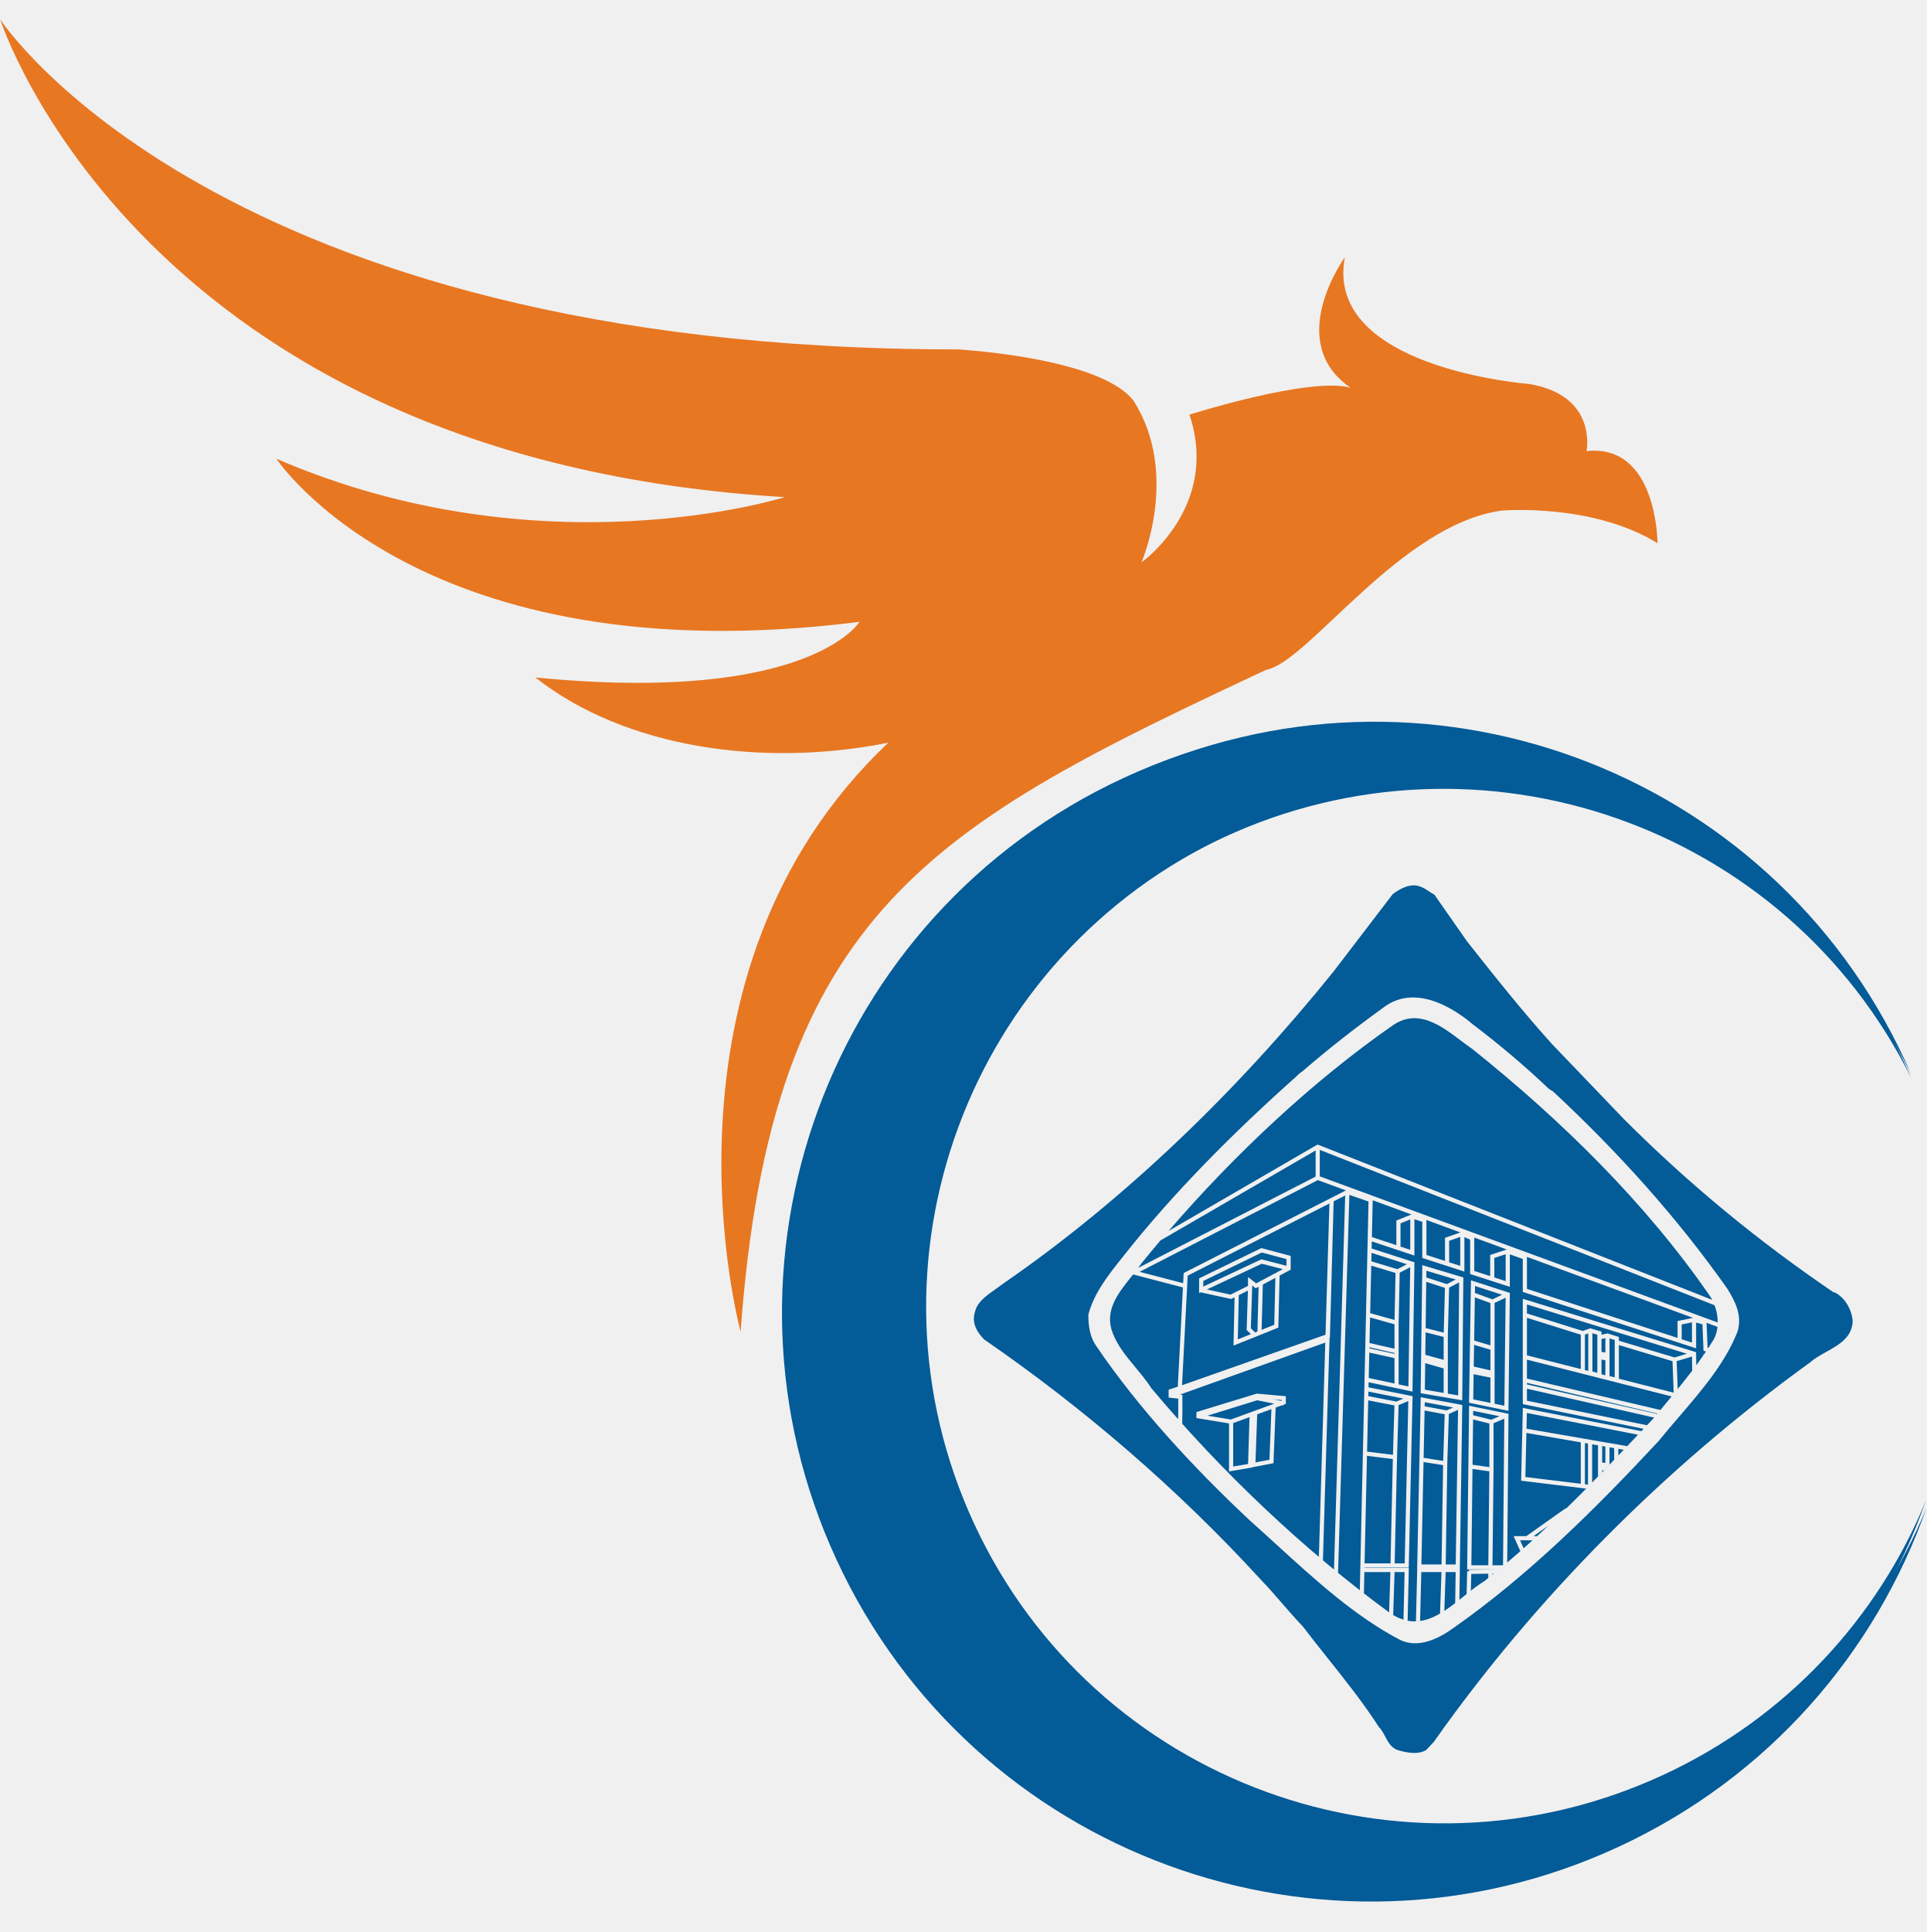
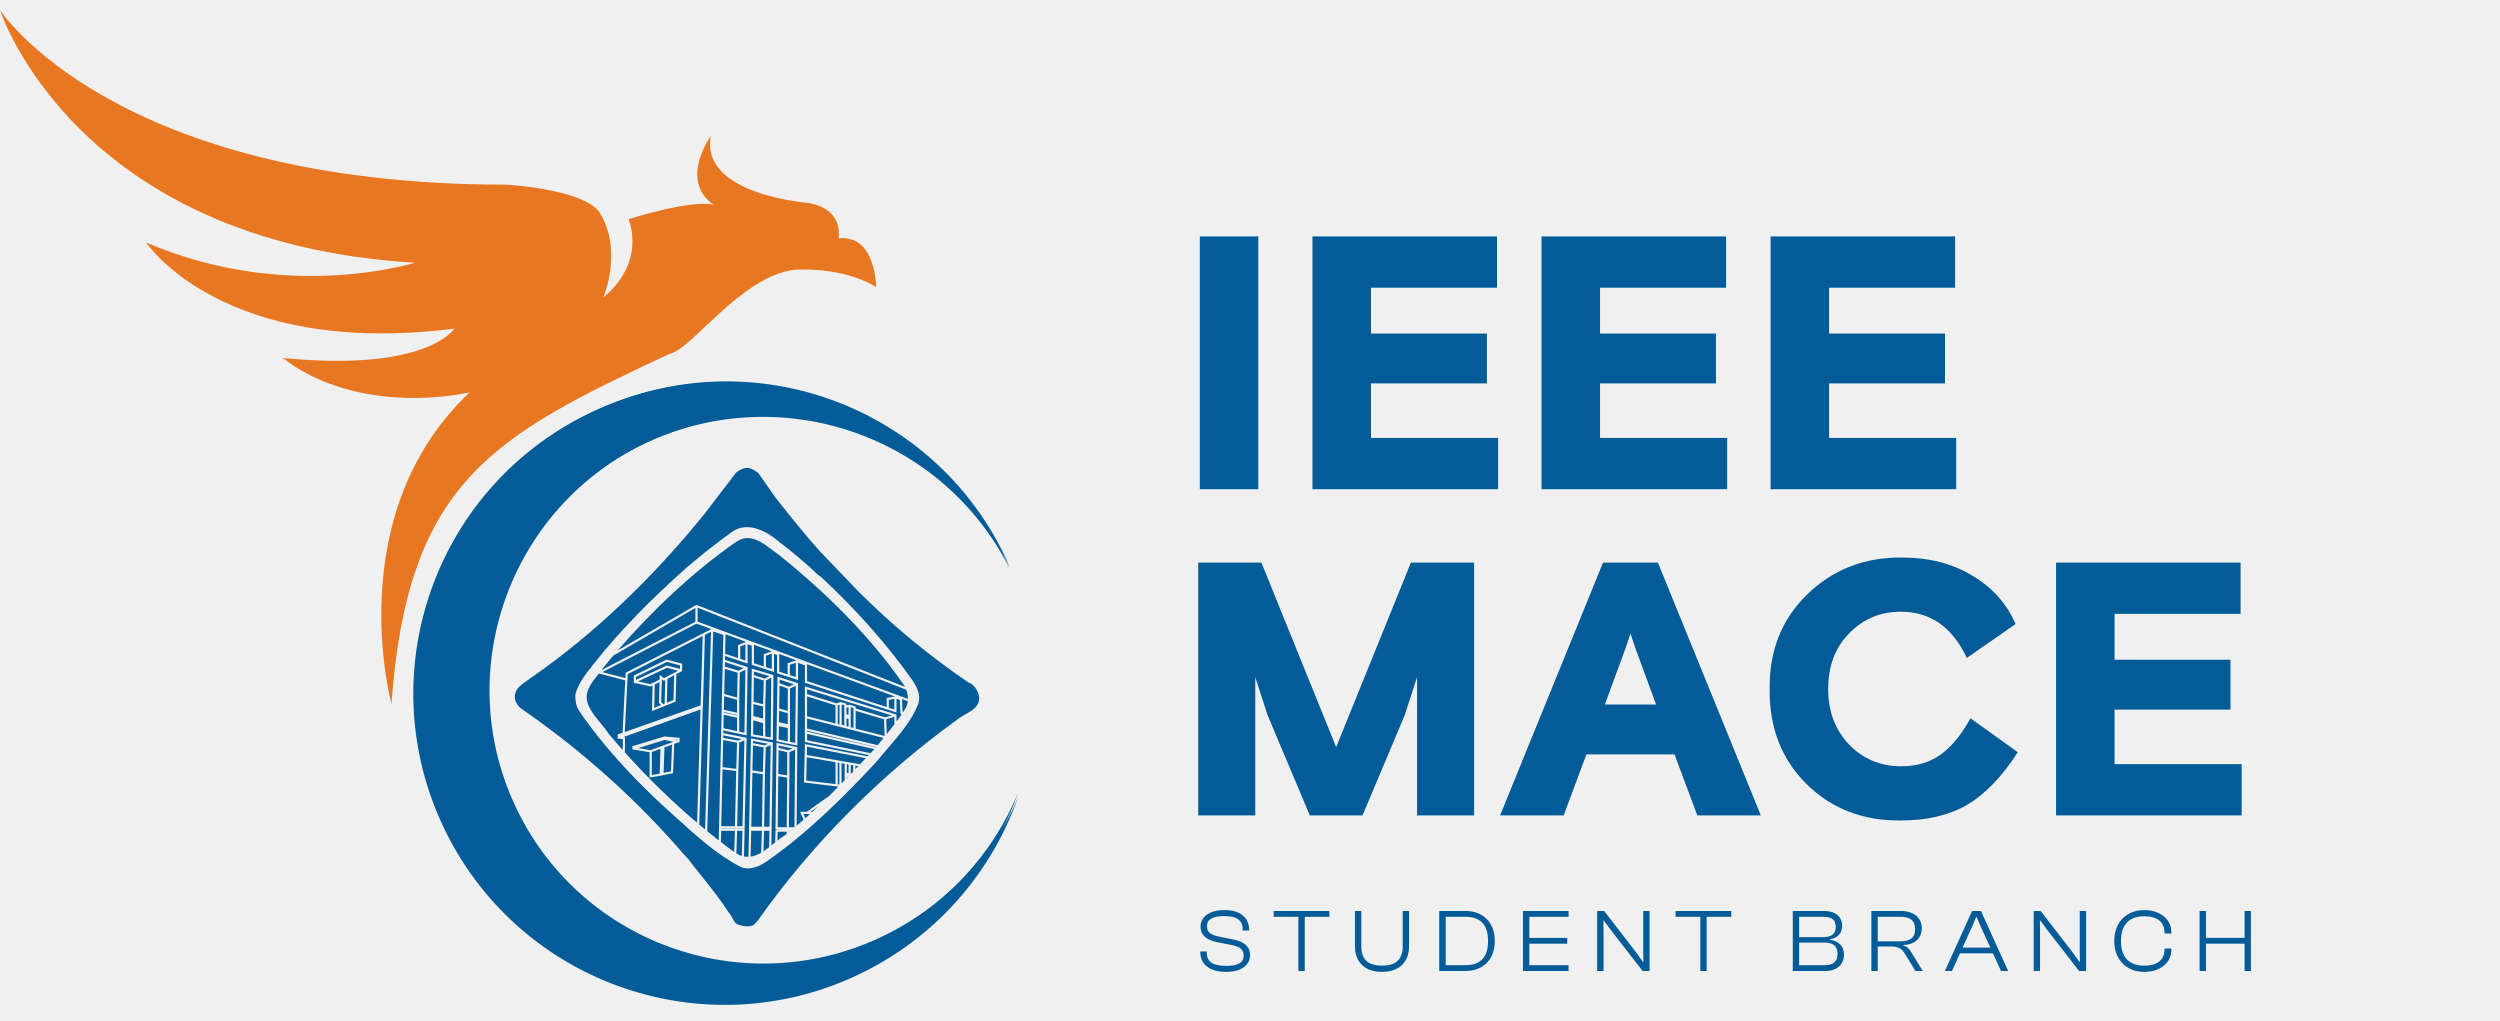
- <svg xmlns="http://www.w3.org/2000/svg" width="13348" height="13383" viewBox="0 0 13348 13383" fill="none">
+ <svg xmlns="http://www.w3.org/2000/svg" width="32770" height="13383" viewBox="0 0 32770 13383" fill="none">
  <g clip-path="url(#clip0_192_26)">
    <path fill-rule="evenodd" clip-rule="evenodd" d="M11253.4 7754.52L10752.4 7231.84C10550.5 7008.35 10352.3 6759.63 10164.8 6521.72L9937.73 6197.29C9926.2 6191.53 9914.09 6183.45 9901.63 6175.15C9882.94 6162.69 9863.48 6149.71 9844.01 6143.22C9779.13 6114.39 9707.03 6150.43 9649.36 6193.69L9238.43 6730.79C8578.77 7549.05 7796.55 8309.64 6942.24 8897.2C6927.25 8909.04 6910.71 8920.7 6893.82 8932.6C6833.54 8975.09 6768.87 9020.67 6754.79 9088.25C6729.56 9167.55 6772.82 9232.44 6819.68 9279.3C7504.57 9751.51 8157.02 10310.2 8737.37 10944.7C8790.23 10999.3 8837.56 11054 8884.48 11108.2L8884.49 11108.2C8930.37 11161.3 8975.85 11213.8 9025.75 11265.5C9080.79 11338.1 9139.26 11411.5 9198.43 11485.7C9321.38 11640 9447.39 11798.1 9552.03 11961.2C9571.3 11980.5 9584.26 12005 9597.14 12029.3C9617.99 12068.8 9638.61 12107.8 9685.41 12123.4C9746.69 12141.4 9822.38 12155.8 9880.06 12123.4L9934.13 12065.7C10640.6 11063.6 11538.2 10162.4 12540.3 9437.91C12571.8 9409.78 12612.1 9387.27 12652.7 9364.57C12742.2 9314.55 12833.4 9263.6 12835.9 9149.53C12828.7 9070.23 12785.4 8994.53 12716.9 8954.88L12702.5 8951.27C12187.1 8601.62 11704 8205.1 11253.4 7754.52ZM8978.67 7459.17C8989.49 7448.36 9007.51 7430.34 9025.53 7419.52C9209.37 7260.92 9389.61 7120.34 9584.26 6979.75C9786.12 6824.75 10038.5 6954.52 10207.9 7098.71C10384.5 7232.08 10568.3 7387.08 10730.6 7542.08L10759.4 7560.1C11210 7978.25 11624.5 8439.65 11967 8926.28C12021 9012.79 12071.5 9110.12 12039.1 9221.86C11952.9 9441.52 11793.7 9626.86 11632.8 9814.28L11632.8 9814.3C11585.1 9869.85 11537.3 9925.59 11491.1 9982.45C11051.4 10454.7 10590 10912.5 10070.9 11276.5C9966.36 11352.2 9825.77 11420.7 9699.61 11359.4C9388.83 11196.7 9114.5 10946.4 8842.7 10698.4C8783.49 10644.4 8724.39 10590.5 8665.06 10537.6C8279.36 10177.1 7890.06 9758.96 7594.47 9322.79C7551.22 9261.52 7540.4 9185.82 7540.4 9106.51C7580.05 8955.12 7680.98 8828.95 7781.92 8702.79C8127.97 8263.02 8549.71 7841.27 8978.67 7459.17Z" fill="#035B98" style="fill:#035B98;fill:color(display-p3 0.012 0.357 0.596);fill-opacity:1;" />
    <path d="M9481.56 8322.84L9475.82 8578.98L9474.04 8658.61L9472.04 8747.5L9463.99 9106.74L9459.34 9314.14L9458.51 9351.18L9453.91 9556.73L9452.45 9621.54L9451.08 9682.65L9442.45 10067.8L9425.06 10843.7L9424.35 10875.2L9421.21 11015.5C9430.65 11022.8 9440.09 11030.2 9449.54 11037.5L9452.85 10889.9H9633.17L9624.17 11168.8C9627.88 11171.5 9631.59 11174.2 9635.31 11176.9C9641.04 11180.7 9646.74 11184.2 9652.4 11187.5L9662 10889.9H9731.45L9723.76 11219.3C9733.41 11222.3 9742.96 11224.6 9752.42 11226.5L9760.6 10875.9L9760.94 10861.1H9453.5L9453.56 10858.4H9760.29L9760.6 10844.4L9786.53 9683.29L9786.79 9671.21L9774.95 9668.84L9481.54 9610.1L9482.33 9574.77L9672.82 9615.41L9769.11 9635.95L9786.27 9639.61L9786.53 9622.08L9799.49 8754.58L9799.65 8743.92L9789.5 8740.65L9503.09 8648.51L9504.2 8599.14L9780.53 8691.12L9799.49 8697.44V8445.6L9854 8463.77V8713.86L9863.97 8717.09L10021.4 8768.07L10126.9 8802.27L10145.8 8808.37V8569.76L10185.5 8586.92V8824.97L10195.4 8828.19L10334.3 8873.1L10441.7 8907.82L10460.6 8913.91V8688.68L10550.3 8720.92V8949.02L10560.2 8952.26L11632.4 9301.18L11732.4 9333.72L11751.3 9339.86V9161.29L11795.1 9173.65L11802.1 9346.53L11802.5 9356.5L11812 9359.63L11819.5 9362.12C11815 9368.92 11810.3 9375.69 11805.7 9382.45L11801.8 9381.11L11801.9 9387.89C11785.8 9411.12 11769.2 9434.18 11752.3 9457.07L11751.3 9377.24L11751.1 9366.74L11741.1 9363.65L10568.9 9002.56L10550.3 8996.81V9726.21L10561.8 9728.57L11387.6 9897.43C11395.4 9889.2 11403.2 9880.98 11410.9 9872.77L10579.1 9702.69V9619.53L11460.9 9819.54C11461.4 9818.97 11461.9 9818.39 11462.4 9817.81C11461.3 9819.09 11460.3 9820.36 11459.2 9821.63L11435.8 9846.43C11075.2 10228.3 10697 10628.8 10287.7 10949.9C10238 10980.4 10189.4 11019.3 10140.6 11058.4C9987.41 11181.1 9832.06 11305.5 9635.27 11177C9036.89 10740.8 8463.75 10196.5 7977.11 9616.16C7944.97 9565.85 7906.33 9519.34 7867.69 9472.83C7806.68 9399.38 7745.68 9325.96 7710.37 9237.67C7647.91 9081.52 7744.21 8961.15 7837.24 8844.86C7841.8 8839.16 7846.35 8833.47 7850.88 8827.78C7850.8 8827.89 7850.71 8827.99 7850.63 8828.1L7851.89 8828.43L8195.66 8918.05L8160.15 9605.65L8106.64 9622.96L8096.66 9626.19V9681.05L8109.48 9682.48L8163.33 9688.46V9775.46L8162.48 9830.69C8171.89 9841.28 8181.34 9851.85 8190.81 9862.41L8192.14 9775.78L8192.14 9775.67V9662.66L8179.33 9661.24L8174.59 9660.71L9181.92 9299.97L9137.55 10784.7C9146.91 10792.6 9156.29 10800.5 9165.67 10808.4L9211.36 9279.71L9211.76 9266.32L9214.05 9265.51L9214.32 9255.6L9240.01 8321.61L9319.97 8280.96L9242.38 10872.2C9251.75 10879.9 9261.13 10887.6 9270.52 10895.3L9348.91 8277.1L9481.56 8322.84ZM9842.89 9695.63L9841.7 9753.04L9834.25 10110.4L9818.82 10851.1L9818.51 10865.9H9819.05L9818.82 10875.2L9810.06 11231C9819.78 11230.7 9829.41 11229.9 9838.95 11228.6L9847.29 10889.9H9987.01L9976.99 11177.1C9987.02 11171.2 9996.99 11165.1 10006.9 11158.6L10015.9 10889.9H10085.3L10081.9 11104.8C10091.7 11097.3 10101.4 11089.6 10111.1 11081.9L10114.3 10875.7L10114.5 10861.1H10114.2L10114.3 10851.7L10131 9744.3L10131.1 9732.13L10119.2 9729.91L9859.93 9681.76L9843.25 9678.67L9842.89 9695.63ZM10178.1 9755.02L10177.4 9814.28L10173.3 10158.7L10165.1 10856.8L10164.9 10871.4H10358.5L10325.6 10871.9L10179.2 10874L10177.4 10874.1L10177.6 10884.7L10165.1 10884.4L10165 10888.1L10161.1 11042C10170.9 11034.2 10180.7 11026.5 10190.5 11018.8L10193.5 10902.7L10311.4 10900.9V10931.2C10321 10923.6 10330.6 10915.9 10340.2 10908.1V10900.5L10349.8 10900.4C10380.9 10875.2 10411.7 10849.7 10442.4 10823.8L10451.3 9805.31L10451.4 9793.45L10439.8 9791.07L10195.4 9741.07L10178.3 9737.58L10178.1 9755.02ZM10318.7 10191.8L10311.5 10842.6H10194.1L10201.9 10175.4L10318.7 10191.8ZM10413.4 10842.6H10340.4L10347.6 10179.4V9859.13L10422.3 9827.12L10413.4 10842.6ZM9998.25 10148.9L9987.55 10837H9847.94L9862.72 10127.5L9998.25 10148.9ZM10085.7 10837H10016.4L10027.3 10137L10038.1 9794.35L10101.8 9766.31L10085.7 10837ZM9650.02 10106.8L9633.96 10829.6H9454.2L9470.9 10084.4L9650.02 10106.8ZM9732.1 10829.6H9662.78L9679.12 10094.5L9689.95 9733.38L9757.21 9704.92L9732.1 10829.6ZM10843.4 10450.8L10574.9 10640.7H10486.9L10496 10661.1L10533.7 10745C10541.2 10738.3 10548.8 10731.7 10556.3 10725L10531.4 10669.6H10618C10628.5 10660 10639 10650.4 10649.5 10640.7H10624.8L10727.7 10568C10769.5 10528.5 10811.1 10488.5 10852.3 10448.1L10847.8 10447.7L10843.4 10450.8ZM10550.3 9769.67L10547 9908.55L10539.2 10243.7L10538.9 10256.8L10551.8 10258.4L10964.8 10308.6L10989.5 10311.6C11003.4 10297.7 11017.2 10283.7 11030.9 10269.6V10004.7L11071.5 10011.8V10228.2C11081.1 10218.3 11090.7 10208.4 11100.3 10198.6V10184.2L11112.9 10185.6C11125.7 10172.3 11138.5 10159 11151.3 10145.8V10025.6L11183.6 10031.2V10112.2C11193.2 10102.1 11202.8 10092.1 11212.4 10082.1V10036.1L11250 10042.6C11258 10034.3 11265.9 10025.9 11273.9 10017.5L11200.4 10004.8L11139.3 9994.25L11088.3 9985.43L11019 9973.43L10969 9964.78L10576.1 9896.8L10578.7 9787.43L11348.8 9938.53C11356.6 9930.27 11364.4 9922.01 11372.2 9913.76L10567.5 9755.86L10550.7 9752.57L10550.3 9769.67ZM11002.1 9999.76V10284.1L10980.9 10281.6V9996.09L11002.1 9999.76ZM10952.1 9991.1V10278L10568.3 10231.3L10575.4 9925.94L10952.1 9991.1ZM8704.98 9654.38L8299.44 9778.45L8289.25 9781.56V9822.98L8301.33 9824.96L8515.16 9860.02V10192.6L8531.98 10189.8L8663.45 10167.5L8675.09 10165.6L8675.14 10164L8685.98 10161.9L8811.9 10137.8L8823.15 10135.7L8823.59 10124.2L8838.03 9750.38L8882.42 9734.16L8891.55 9735.99L8892.66 9730.42L8899.32 9727.98L8908.78 9724.53V9671.65L8895.67 9670.47L8710.49 9653.8L8707.68 9653.55L8704.98 9654.38ZM10318.8 9860.89V10162.7L10202.3 10146.4L10206 9832.83L10318.8 9860.89ZM8647.01 10141.1L8543.98 10158.5V9857.85L8657.1 9816.51L8647.01 10141.1ZM11122.5 10020.6V10133.6L11100.3 10131.1V10016.7L11122.5 10020.6ZM8795.24 10111.7L8698.32 10130.2L8710.29 9797.07L8808.78 9761.07L8795.24 10111.7ZM10009.2 9796.7L9998.96 10119.9L9863.33 10098.5L9870.16 9770.63L10009.2 9796.7ZM9661.05 9735.52L9650.79 10077.8L9471.55 10055.5L9479.51 9700.36L9661.05 9735.52ZM10388.9 9810.08L10332 9834.48L10206.3 9803.21L10206.7 9772.8L10388.9 9810.08ZM8828.16 9723.31L8819.06 9726.63L8691.29 9773.33L8667.21 9782.13L8528.17 9832.95L8366.24 9806.4L8709.97 9699.67L8828.16 9723.31ZM11471.4 9806.76C11468.4 9810.45 11465.4 9814.13 11462.4 9817.81C11465.4 9814.13 11468.4 9810.45 11471.4 9806.76ZM11483.6 9791.87C11482.9 9792.79 11482.1 9793.71 11481.4 9794.62L10579.1 9589.98V9578.95L11483.6 9791.87ZM11503 9768.3C11496.6 9776.16 11490.1 9784.02 11483.6 9791.87C11490.1 9784.02 11496.6 9776.16 11503 9768.3ZM10191 8888.33L10189.8 8966.1L10184.5 9296.64L10181.7 9477.19L10181.3 9501.27L10178.1 9704.96L10177.9 9716.91L10189.6 9719.31L10337.7 9749.61L10434 9769.31L10451.1 9772.8L10451.3 9755.36L10460.6 8966.5L10460.7 8955.88L10450.6 8952.62L10209.9 8874.84L10191.3 8868.86L10191 8888.33ZM10068 9749.71L10022.2 9769.83L9870.77 9741.43L9871.35 9713.2L10068 9749.71ZM11504.1 9767.07L10579.1 9549.34V9418.18L11581.6 9673.12C11593.6 9658.63 11605.5 9644.1 11617.3 9629.54C11590 9663.08 11562.4 9696.44 11534.9 9729.71C11524.6 9742.17 11514.3 9754.62 11504.1 9767.07ZM10422.7 9737.58L10355 9723.73V9025.45L10431.5 8989.23L10422.7 9737.58ZM10326.2 9542.88V9717.84L10207.1 9693.47L10209.8 9519.09L10326.2 9542.88ZM9723.44 9687.92L9674.25 9708.73L9480.17 9671.13L9480.88 9639.36L9723.44 9687.92ZM8879.96 9697.99V9704.28L8822.81 9692.85L8879.96 9697.99ZM9854 8782.82L9853.01 8859.2L9848.45 9210.58L9846.04 9395.76L9845.68 9423.53L9842.89 9638.34L9842.73 9650.65L9854.87 9652.73L10014.1 9680.03L10114.1 9697.17L10130.8 9700.03L10131 9683.1L10138.4 8859.52L10138.5 8848.68L10128.1 8845.58L9872.54 8769.2L9854.25 8763.73L9854 8782.82ZM10102.3 9665.91L10031 9653.68V9249.84L10040 8919.62L10109.3 8883.31L10102.3 9665.91ZM10002.1 9479.05V9648.74L9871.87 9626.4L9874.25 9442.72L10002.1 9479.05ZM8125.48 9647.69V9647.16L8140.85 9642.18L8125.48 9647.69ZM11587.7 9429L11595.8 9646.99L11216.1 9550.43V9317.18L11587.7 9429ZM11623.4 9622.08C11621.9 9623.91 11620.4 9625.75 11618.9 9627.58C11620.4 9625.75 11621.9 9623.91 11623.4 9622.08ZM11724 9494.82C11691.4 9537.54 11657.8 9579.78 11623.7 9621.72L11616.5 9428.75L11722.7 9396.74L11724 9494.82ZM9757.97 9604.11L9690.24 9589.66V9162.79L9697.58 8815.88L9770.31 8778.23L9757.97 9604.11ZM9183.54 9245.69L8189.53 9595.57L8225.05 8907.82L8228.73 8836.51L9210.71 8336.52L9183.54 9245.69ZM9661.42 9407.54V9583.51L9482.99 9545.44L9486.93 9369.32L9661.42 9407.54ZM11187.3 9282.45V9540.82L11151.3 9532.6V9271.14L11187.3 9282.45ZM11122.5 9422.57V9526.62L11095.7 9519.82V9417.22L11122.5 9422.57ZM11066.9 9245.62V9510.01L11032.8 9499.97V9235.58L11066.9 9245.62ZM11004 9496.48L10980.9 9490.63V9244.99L11004 9236.77V9496.48ZM11724 9494.82L11724 9494.82C11724.1 9494.6 11724.3 9494.38 11724.5 9494.16C11724.3 9494.38 11724.1 9494.6 11724 9494.82ZM11725.3 9493.08C11725 9493.44 11724.7 9493.8 11724.5 9494.16C11724.7 9493.8 11725 9493.44 11725.3 9493.08ZM11752.3 9457.08C11743.4 9469.12 11734.4 9481.12 11725.3 9493.08C11734.4 9481.12 11743.4 9469.12 11752.3 9457.07L11752.3 9457.08ZM10326.2 9349.32V9492.64L10210.7 9466L10213.1 9316.04L10326.2 9349.32ZM10952.1 9245.42V9483.3L10579.1 9388.44V9128.53L10952.1 9245.42ZM10002.1 9260.87V9419.67L9875 9384.98L9877.03 9229.21L10002.1 9260.87ZM11687.4 9377.27L11601.7 9403.11L11216.1 9287.09V9261.3L11206 9258.13L11141.2 9237.76L11137.5 9236.6L11133.8 9237.44L11095.7 9245.89V9224.06L11085.4 9221.01L11022.4 9202.5L11017.9 9201.17L11013.5 9202.75L10966.2 9219.64L10579.1 9098.33L10579.1 9035.84L11687.4 9377.27ZM11805.7 9382.46C11804.4 9384.27 11803.2 9386.09 11801.9 9387.9L11801.9 9387.89C11803.2 9386.08 11804.4 9384.27 11805.7 9382.45L11805.7 9382.46ZM9661.42 9372.24V9378.03L9487.59 9339.96L9487.76 9332.46L9661.42 9372.24ZM11122.5 9368.37L11095.7 9364.81V9275.41L11122.5 9269.47V9368.37ZM11836.1 9337.24C11830.6 9345.56 11825.1 9353.85 11819.5 9362.13L11819.5 9362.12C11825.1 9353.85 11830.6 9345.55 11836.1 9337.23L11836.1 9337.24ZM9661.42 9173.53L9661.42 9342.68L9488.42 9303.04L9492.39 9125.97L9661.42 9173.53ZM11899.5 9191.14C11896.3 9221.45 11888 9250.83 11873.8 9277.32C11861.6 9297.45 11849 9317.41 11836.1 9337.23L11830.5 9335.39L11823.5 9163.26L11899.5 9191.14ZM8734.37 8647.83L8315.87 8851.53L8307.76 8855.47V8957.52L8321.27 8951.19L8320.95 8952.63L8524.65 8997.07L8529.62 8998.16L8534.17 8995.88L8553.53 8986.2L8546.65 9299.33L8546.17 9321.15L8566.42 9313.02L8697.9 9260.26H8697.9L8731.23 9246.88L8847.89 9200.07L8856.7 9196.53L8856.93 9187.04L8865.44 8836.21L8934.48 8799.42L8942.12 8795.36V8699.72L8931.43 8696.86L8744.4 8646.87L8739.2 8645.48L8734.37 8647.83ZM10326.2 9026.39V9319.28L10213.5 9286.14L10218.3 8986.84L10326.2 9026.39ZM11722.5 9300.18L11651.3 9277.01V9174.39L11722.5 9159.89V9300.18ZM8637.39 9206.6L8637.19 9212.94L8641.72 9217.37L8666.66 9241.74L8575.94 9278.15L8582.68 8971.63L8645.88 8940.03L8637.39 9206.6ZM11730 9128.93L11634 9148.5L11622.5 9150.85V9162.62L11622.5 9267.64L10579.1 8928.09V8706.43L11730 9128.93ZM10011.1 8921.16L10002.6 9231.27L9877.41 9199.58L9881.57 8879.13L10011.1 8921.16ZM8692.98 8918.48L8700.35 8924.17L8708.57 8919.79L8720.05 8913.67L8711.71 9223.66L8695.88 9230.01L8666.39 9201.19L8675.45 8916.79L8675.46 8916.56V8904.94L8692.98 8918.48ZM8828.35 9176.85L8740.86 9211.97L8749.3 8898.09L8836.24 8851.77L8828.35 9176.85ZM11901.1 9161.05C11901.1 9171.14 11900.6 9181.2 11899.5 9191.16L11899.5 9191.14C11900.5 9181.18 11901.1 9171.12 11901.1 9161.03L11901.1 9161.05ZM11879.1 9041.51C11893 9078.78 11901.2 9120.16 11901.1 9161.03L9143.96 8148.89V7965.3L11879.1 9041.51ZM9668.71 8817.75L9661.81 9143.71L9493.05 9096.22L9500.43 8767.08L9668.71 8817.75ZM11862.6 9004.03C11868.8 9015.89 11874.3 9028.46 11879.2 9041.53L11879.1 9041.51C11874.3 9028.43 11868.7 9015.86 11862.5 9004L11862.6 9004.03ZM9653.29 7100.09C9825.76 6985.11 9982.99 7103.79 10125 7210.97C10152.1 7231.47 10178.8 7251.56 10204.8 7269.51C10821.2 7763.35 11401.6 8332.89 11844.9 8974.53C11851.2 8983.72 11857.1 8993.59 11862.5 9004L9134.83 7930.74L9128.35 7928.19L9122.32 7931.68L8096.36 8526.68C8553.82 7996.78 9093.86 7488.85 9653.29 7100.09ZM10407.1 8968.87L10339.9 9000.72L10218.8 8956.32L10219.5 8908.25L10407.1 8968.87ZM8888.22 8791.42L8844.47 8814.73L8728.35 8876.6L8703.23 8889.98L8669.86 8864.19L8646.64 8846.25V8907.43L8525.83 8967.83L8361.99 8932.09L8742.1 8753.81L8888.22 8791.42ZM8913.3 8721.85V8768.12L8744.27 8724.61L8739.25 8723.31L8734.56 8725.51L8336.58 8912.17V8873.49L8742.15 8676.09L8913.3 8721.85ZM10085.9 8863.05L10024.5 8895.2L9881.97 8848.96L9882.57 8802.27L10085.9 8863.05ZM9325.02 8246.06L9219.31 8299.81L9219.31 8299.81L8208.23 8814.61L8200.81 8818.38L8200.38 8826.7L8197.18 8888.67L7895.64 8810.05L9130.52 8174.66L9325.02 8246.06ZM10431.8 8874.31L10353.2 8848.9V8713.82L10431.8 8688.08V8874.31ZM10439.5 8655.2L10334.3 8689.68L10324.4 8692.93V8839.58L10214.3 8804V8572.51L10439.5 8655.2ZM7853.61 8824.34C7852.7 8825.49 7851.79 8826.64 7850.88 8827.78C7851.79 8826.64 7852.7 8825.49 7853.61 8824.34ZM7858.34 8818.38C7857.35 8819.63 7856.37 8820.87 7855.38 8822.12C7856.37 8820.87 7857.35 8819.63 7858.34 8818.38ZM7861.82 8813.97C7861.27 8814.66 7860.73 8815.36 7860.18 8816.05C7860.73 8815.36 7861.27 8814.66 7861.82 8813.97ZM7866.31 8808.24C7865.81 8808.89 7865.3 8809.54 7864.79 8810.19C7865.3 8809.54 7865.81 8808.89 7866.31 8808.24ZM9115.14 8150.16L7885.96 8782.62C7879.57 8791.16 7872.99 8799.7 7866.31 8808.24C7881.2 8789.2 7895.55 8770.18 7908.62 8751.04C7951.47 8698.18 7995.22 8645.4 8039.81 8592.79L9115.14 7969.16V8150.16ZM9747.71 8757.48L9681.8 8791.59L9501.1 8737.18L9502.42 8678.57L9747.71 8757.48ZM10117 8768.74L10040.2 8743.89V8595.08L10117 8568.15V8768.74ZM10118.1 8537.2L10021 8571.27L10011.4 8574.65V8734.55L9882.82 8692.9V8450.83L10118.1 8537.2ZM9770.67 8657.47L9703.2 8635.01V8474.22L9770.67 8446.97V8657.47ZM9778.75 8412.62L9683.39 8451.14L9674.38 8454.78V8625.42L9504.87 8568.99L9510.58 8314.18L9778.75 8412.62ZM8039.81 8592.79L8039.8 8592.79C8040.3 8592.21 8040.79 8591.63 8041.28 8591.05C8040.79 8591.63 8040.3 8592.21 8039.81 8592.79ZM8046.57 8584.82C8048.69 8582.32 8050.81 8579.83 8052.93 8577.33C8050.81 8579.83 8048.69 8582.32 8046.57 8584.82ZM8054.7 8575.26C8056.35 8573.33 8057.99 8571.4 8059.64 8569.47C8057.99 8571.4 8056.35 8573.33 8054.7 8575.26ZM8061.66 8567.1C8063.09 8565.42 8064.53 8563.74 8065.96 8562.06C8064.53 8563.74 8063.09 8565.42 8061.66 8567.1ZM8081.69 8543.71C8077.25 8548.87 8072.82 8554.04 8068.4 8559.21C8072.82 8554.04 8077.25 8548.87 8081.69 8543.71ZM8083.66 8541.42C8085.14 8539.7 8086.62 8537.98 8088.09 8536.26C8086.62 8537.98 8085.14 8539.7 8083.66 8541.42ZM8091.63 8532.16C8092.47 8531.19 8093.3 8530.22 8094.14 8529.24C8093.31 8530.22 8092.47 8531.19 8091.63 8532.16ZM8094.14 8529.24C8094.88 8528.39 8095.62 8527.53 8096.35 8526.68L8096.36 8526.68C8095.62 8527.53 8094.88 8528.39 8094.14 8529.24ZM11471.4 9806.76C11474.7 9802.72 11478 9798.67 11481.4 9794.62C11478 9798.67 11474.7 9802.72 11471.4 9806.76ZM8041.28 8591.05C8043.04 8588.97 8044.81 8586.89 8046.57 8584.82C8044.81 8586.89 8043.04 8588.97 8041.28 8591.05Z" fill="#035B98" style="fill:#035B98;fill:color(display-p3 0.012 0.357 0.596);fill-opacity:1;" />
    <path d="M13198.9 7347.56C13212.6 7377.06 13225.9 7406.65 13238.8 7436.31C12377.2 5703.35 10281.5 4963.69 8507.83 5785.15C6703.55 6620.8 5915.84 8755.53 6748.43 10553.2C7581.02 12350.9 9718.63 13130.7 11522.9 12295.1C12382.7 11896.9 13011.7 11203.6 13344.5 10392.4C12994.5 11387 12258.9 12244.8 11226.6 12722.9C9197.64 13662.6 6791.02 12779.6 5851.29 10750.6C4911.57 8721.61 5794.59 6315 7823.58 5375.27C9852.57 4435.55 12259.2 5318.57 13198.9 7347.56Z" fill="#035B98" style="fill:#035B98;fill:color(display-p3 0.012 0.357 0.596);fill-opacity:1;" />
    <path d="M13200.8 7376.6C13214.7 7406.55 13228.1 7436.59 13241.2 7466.7C12373.2 5719.94 10261 4974.31 8473.55 5802.19C6655.37 6644.28 5861.59 8795.46 6700.6 10607C7539.6 12418.5 9693.67 13204.4 11511.8 12362.3C12378.3 11961 13012.1 11262.4 13347.5 10444.9C12994.9 11447.1 12253.5 12311.6 11213.3 12793.3C9168.69 13740.3 6743.53 12850.5 5796.57 10805.9C4849.61 8761.24 5739.43 6336.08 7784.05 5389.12C9828.66 4442.15 12253.8 5331.98 13200.8 7376.6Z" fill="#035B98" style="fill:#035B98;fill:color(display-p3 0.012 0.357 0.596);fill-opacity:1;" />
    <path d="M8772.62 4639.73C6473.52 5716.18 5342.55 6300.92 5131.28 9224.63C5131.28 9224.63 4453.52 6752.77 6154.58 5144.73C5290.76 5317.5 4333.91 5184.6 3709.3 4692.89C5609.71 4878.94 5955.24 4307.49 5955.24 4307.49C2911.93 4692.89 1915.21 3177.88 1915.21 3177.88C3762.46 3975.25 5436.94 3443.67 5436.94 3443.67C971.65 3177.88 1.513 134.567 1.513 134.567C1.513 134.567 1489.94 2420.37 6633 2420.37C6633 2420.37 7629.72 2473.53 7855.64 2779.19C8174.59 3284.19 7908.8 3895.51 7908.8 3895.51C7908.8 3895.51 8453.67 3510.12 8241.04 2872.22C8241.04 2872.22 9078.28 2606.43 9357.37 2686.16C8892.22 2367.21 9317.5 1782.47 9317.5 1782.47C9171.3 2553.27 10593.3 2659.58 10593.3 2659.58C11071.7 2739.32 10992 3124.72 10992 3124.72C11483.7 3071.56 11483.7 3762.62 11483.7 3762.62C11031.8 3483.54 10407.2 3536.7 10407.2 3536.7C9702.89 3629.72 9064.99 4586.57 8772.62 4639.73Z" fill="#E87722" style="fill:#E87722;fill:color(display-p3 0.91 0.467 0.133);fill-opacity:1;" />
  </g>
+   <path d="M15727.2 6412.5V3098.9H16494V6412.5H15727.2ZM17204 6412.5V3098.9H19623V3771.09H17970.9V4372.27H19490.4V5025.52H17970.9V5740.31H19637.2V6412.5H17204ZM20206.4 6412.5V3098.9H22625.4V3771.09H20973.3V4372.27H22492.8V5025.52H20973.3V5740.31H22639.6V6412.5H20206.4ZM23208.8 6412.5V3098.9H25627.7V3771.09H23975.7V4372.27H25495.2V5025.52H23975.7V5740.31H25641.9V6412.5H23208.8Z" fill="#035B98" style="fill:#035B98;fill:color(display-p3 0.012 0.357 0.596);fill-opacity:1;" />
+   <path d="M15706.1 10688.3V7374.7H16534.5L17514.4 9793.63L18494.2 7374.7H19322.6V10688.3H18574.7V8875.29L18413.8 9372.32L17859.9 10688.3H17168.8L16615 9372.32L16454 8875.29V10688.3H15706.1ZM19663.4 10688.3L21012.5 7374.7H21732L23081.1 10688.3H22248L21949.7 9888.3H20794.7L20496.5 10688.3H19663.4ZM21036.1 9235.05H21708.3L21509.5 8695.4C21446.4 8528.15 21400.6 8397.18 21372.2 8302.51C21343.8 8397.18 21298.1 8528.15 21234.9 8695.4L21036.1 9235.05ZM23196.7 9031.5C23190.4 8529.72 23354.5 8116.31 23689 7791.27C24026.7 7463.06 24443.3 7302.12 24938.7 7308.43C25285.9 7308.43 25590.4 7387.32 25852.3 7545.11C26114.3 7699.75 26303.6 7911.19 26420.4 8179.43L25781.3 8624.4C25592 8220.46 25303.2 8018.48 24915.1 8018.48C24646.8 8018.48 24421.2 8113.16 24238.2 8302.51C24055.1 8488.7 23963.6 8731.7 23963.6 9031.5C23963.6 9324.99 24055.1 9567.99 24238.2 9760.49C24424.3 9949.84 24651.6 10044.5 24919.8 10044.5C25121.8 10044.5 25293.8 9994.02 25435.8 9893.03C25580.9 9788.89 25711.9 9629.52 25828.7 9414.93L26448.8 9859.9C26246.8 10175.5 26027.5 10404.3 25790.8 10546.3C25554.1 10685.1 25263.8 10754.6 24919.8 10754.6C24421.2 10760.9 24007.8 10601.5 23679.6 10276.5C23351.4 9951.42 23190.4 9536.43 23196.7 9031.5ZM26950.7 10688.3V7374.7H29369.6V8046.89H27717.5V8648.07H29237.1V9301.32H27717.5V10016.1H29383.8V10688.3H26950.7Z" fill="#035B98" style="fill:#035B98;fill:color(display-p3 0.012 0.357 0.596);fill-opacity:1;" />
+   <path d="M16072.6 12739.5C15841.3 12739.5 15733.3 12629.1 15733.3 12478.8V12471.7H15817.8V12487C15817.8 12599.7 15888.3 12660.8 16072.6 12660.8C16230 12660.8 16301.6 12617.3 16301.6 12528.1C16301.6 12440 16248.7 12408.3 16133.7 12384.8L15966.9 12353.1C15838.9 12328.5 15736.8 12274.5 15736.8 12144.1C15736.8 12037.3 15828.4 11929.2 16053.8 11929.2C16275.7 11929.2 16374.4 12046.7 16374.4 12189.9V12197H16289.8V12182.9C16289.8 12069 16219.4 12007.9 16048 12007.9C15891.8 12007.9 15821.3 12052.5 15821.3 12138.3C15821.3 12227.5 15873 12254.5 15989.2 12279.2L16154.8 12312C16295.7 12339 16386.1 12398.9 16386.1 12521C16386.1 12633.8 16291 12739.5 16072.6 12739.5ZM17102.6 12727.7H17019.2V12017.3H16695.1V11941H17425.5V12017.3H17102.6V12727.7ZM18115.4 12739.5C17897 12739.5 17760.8 12618.5 17760.8 12402.5V11941H17844.1V12398.9C17844.1 12578.6 17932.2 12657.3 18115.4 12657.3C18298.6 12657.3 18386.6 12578.6 18386.6 12398.9V11941H18470V12402.5C18470 12618.5 18333.8 12739.5 18115.4 12739.5ZM19207.3 12727.7H18865.6V11941H19207.3C19443.3 11941 19593.6 12093.6 19593.6 12334.3C19593.6 12575.1 19443.3 12727.7 19207.3 12727.7ZM19207.3 12017.3H18950.1V12651.4H19207.3C19406.9 12651.4 19505.5 12548.1 19505.5 12334.3C19505.5 12120.6 19406.9 12017.3 19207.3 12017.3ZM20560.9 12727.7H19963.2V11941H20560.9V12017.3H20046.6V12294.4H20543.3V12369.6H20046.6V12651.4H20560.9V12727.7ZM21019.3 12727.7H20935.9V11941H21027.5L21439.7 12475.3L21534.8 12606.8H21541.8L21539.5 12477.6V11941H21622.8V12727.7H21531.3L21121.5 12199.3L21022.8 12066.6H21016.9L21019.3 12198.1V12727.7ZM22370.9 12727.7H22287.6V12017.3H21963.5V11941H22693.8V12017.3H22370.9V12727.7ZM23924.6 12727.7H23499.5V11941H23912.9C24053.8 11941 24146.5 12011.4 24146.5 12135.9C24146.5 12226.3 24096 12294.4 23988 12310.9V12317.9C24109 12337.9 24171.2 12409.5 24171.2 12510.5C24171.2 12646.7 24074.9 12727.7 23924.6 12727.7ZM23582.9 12017.3V12283.9H23898.8C24005.6 12283.9 24063.2 12241.6 24063.2 12151.2C24063.2 12059.6 24012.7 12017.3 23905.8 12017.3H23582.9ZM23582.9 12355.5V12651.4H23917.6C24029.1 12651.4 24086.6 12605.6 24086.6 12502.3C24086.6 12401.3 24026.8 12355.5 23917.6 12355.5H23582.9ZM24613.2 12727.7H24529.8V11941H24914.9C25079.3 11941 25190.9 12024.4 25190.9 12168.8C25190.9 12301.5 25093.4 12383.7 24947.8 12387.2V12393.1C24999.5 12407.1 25028.8 12441.2 25055.9 12487L25203.8 12727.7H25107.5L24967.8 12499.9C24927.9 12434.2 24886.8 12406 24782.3 12406H24613.2V12727.7ZM24613.2 12017.3V12339H24913.8C25038.2 12339 25104 12289.7 25104 12178.2C25104 12066.6 25038.2 12017.3 24913.8 12017.3H24613.2ZM25585.7 12727.7H25494.1L25849.9 11941H25966.2L26323.1 12727.7H26229.2L26123.5 12496.4H25691.4L25585.7 12727.7ZM25860.5 12123L25725.5 12421.2H26089.5L25953.2 12123L25909.8 12020.8H25902.8L25860.5 12123ZM26740.9 12727.7H26657.6V11941H26749.2L27161.3 12475.3L27256.4 12606.8H27263.5L27261.1 12477.6V11941H27344.5V12727.7H27252.9L26843.1 12199.3L26744.5 12066.6H26738.6L26740.9 12198.1V12727.7ZM28105.5 12739.5C27875.3 12739.5 27713.3 12579.8 27713.3 12334.3C27713.3 12088.9 27875.3 11929.2 28105.5 11929.2C28308.6 11929.2 28462.5 12043.1 28462.5 12221.6V12235.7H28372V12221.6C28372 12087.8 28279.3 12010.3 28106.7 12010.3C27910.6 12010.3 27801.4 12120.6 27801.4 12334.3C27801.4 12548.1 27910.6 12658.4 28106.7 12658.4C28279.3 12658.4 28372 12580.9 28372 12447.1V12433H28462.5V12447.1C28462.5 12625.6 28309.8 12739.5 28105.5 12739.5ZM28915.7 12727.7H28832.3V11941H28915.7V12293.2H29421.8V11941H29505.2V12727.7H29421.8V12369.6H28915.7V12727.7Z" fill="#035B98" style="fill:#035B98;fill:color(display-p3 0.012 0.357 0.596);fill-opacity:1;" />
  <defs>
    <clipPath id="clip0_192_26">
      <rect width="13931.8" height="13816.6" fill="white" style="fill:white;fill-opacity:1;" transform="translate(0.801504 133.69) scale(0.958809)" />
    </clipPath>
  </defs>
</svg>
